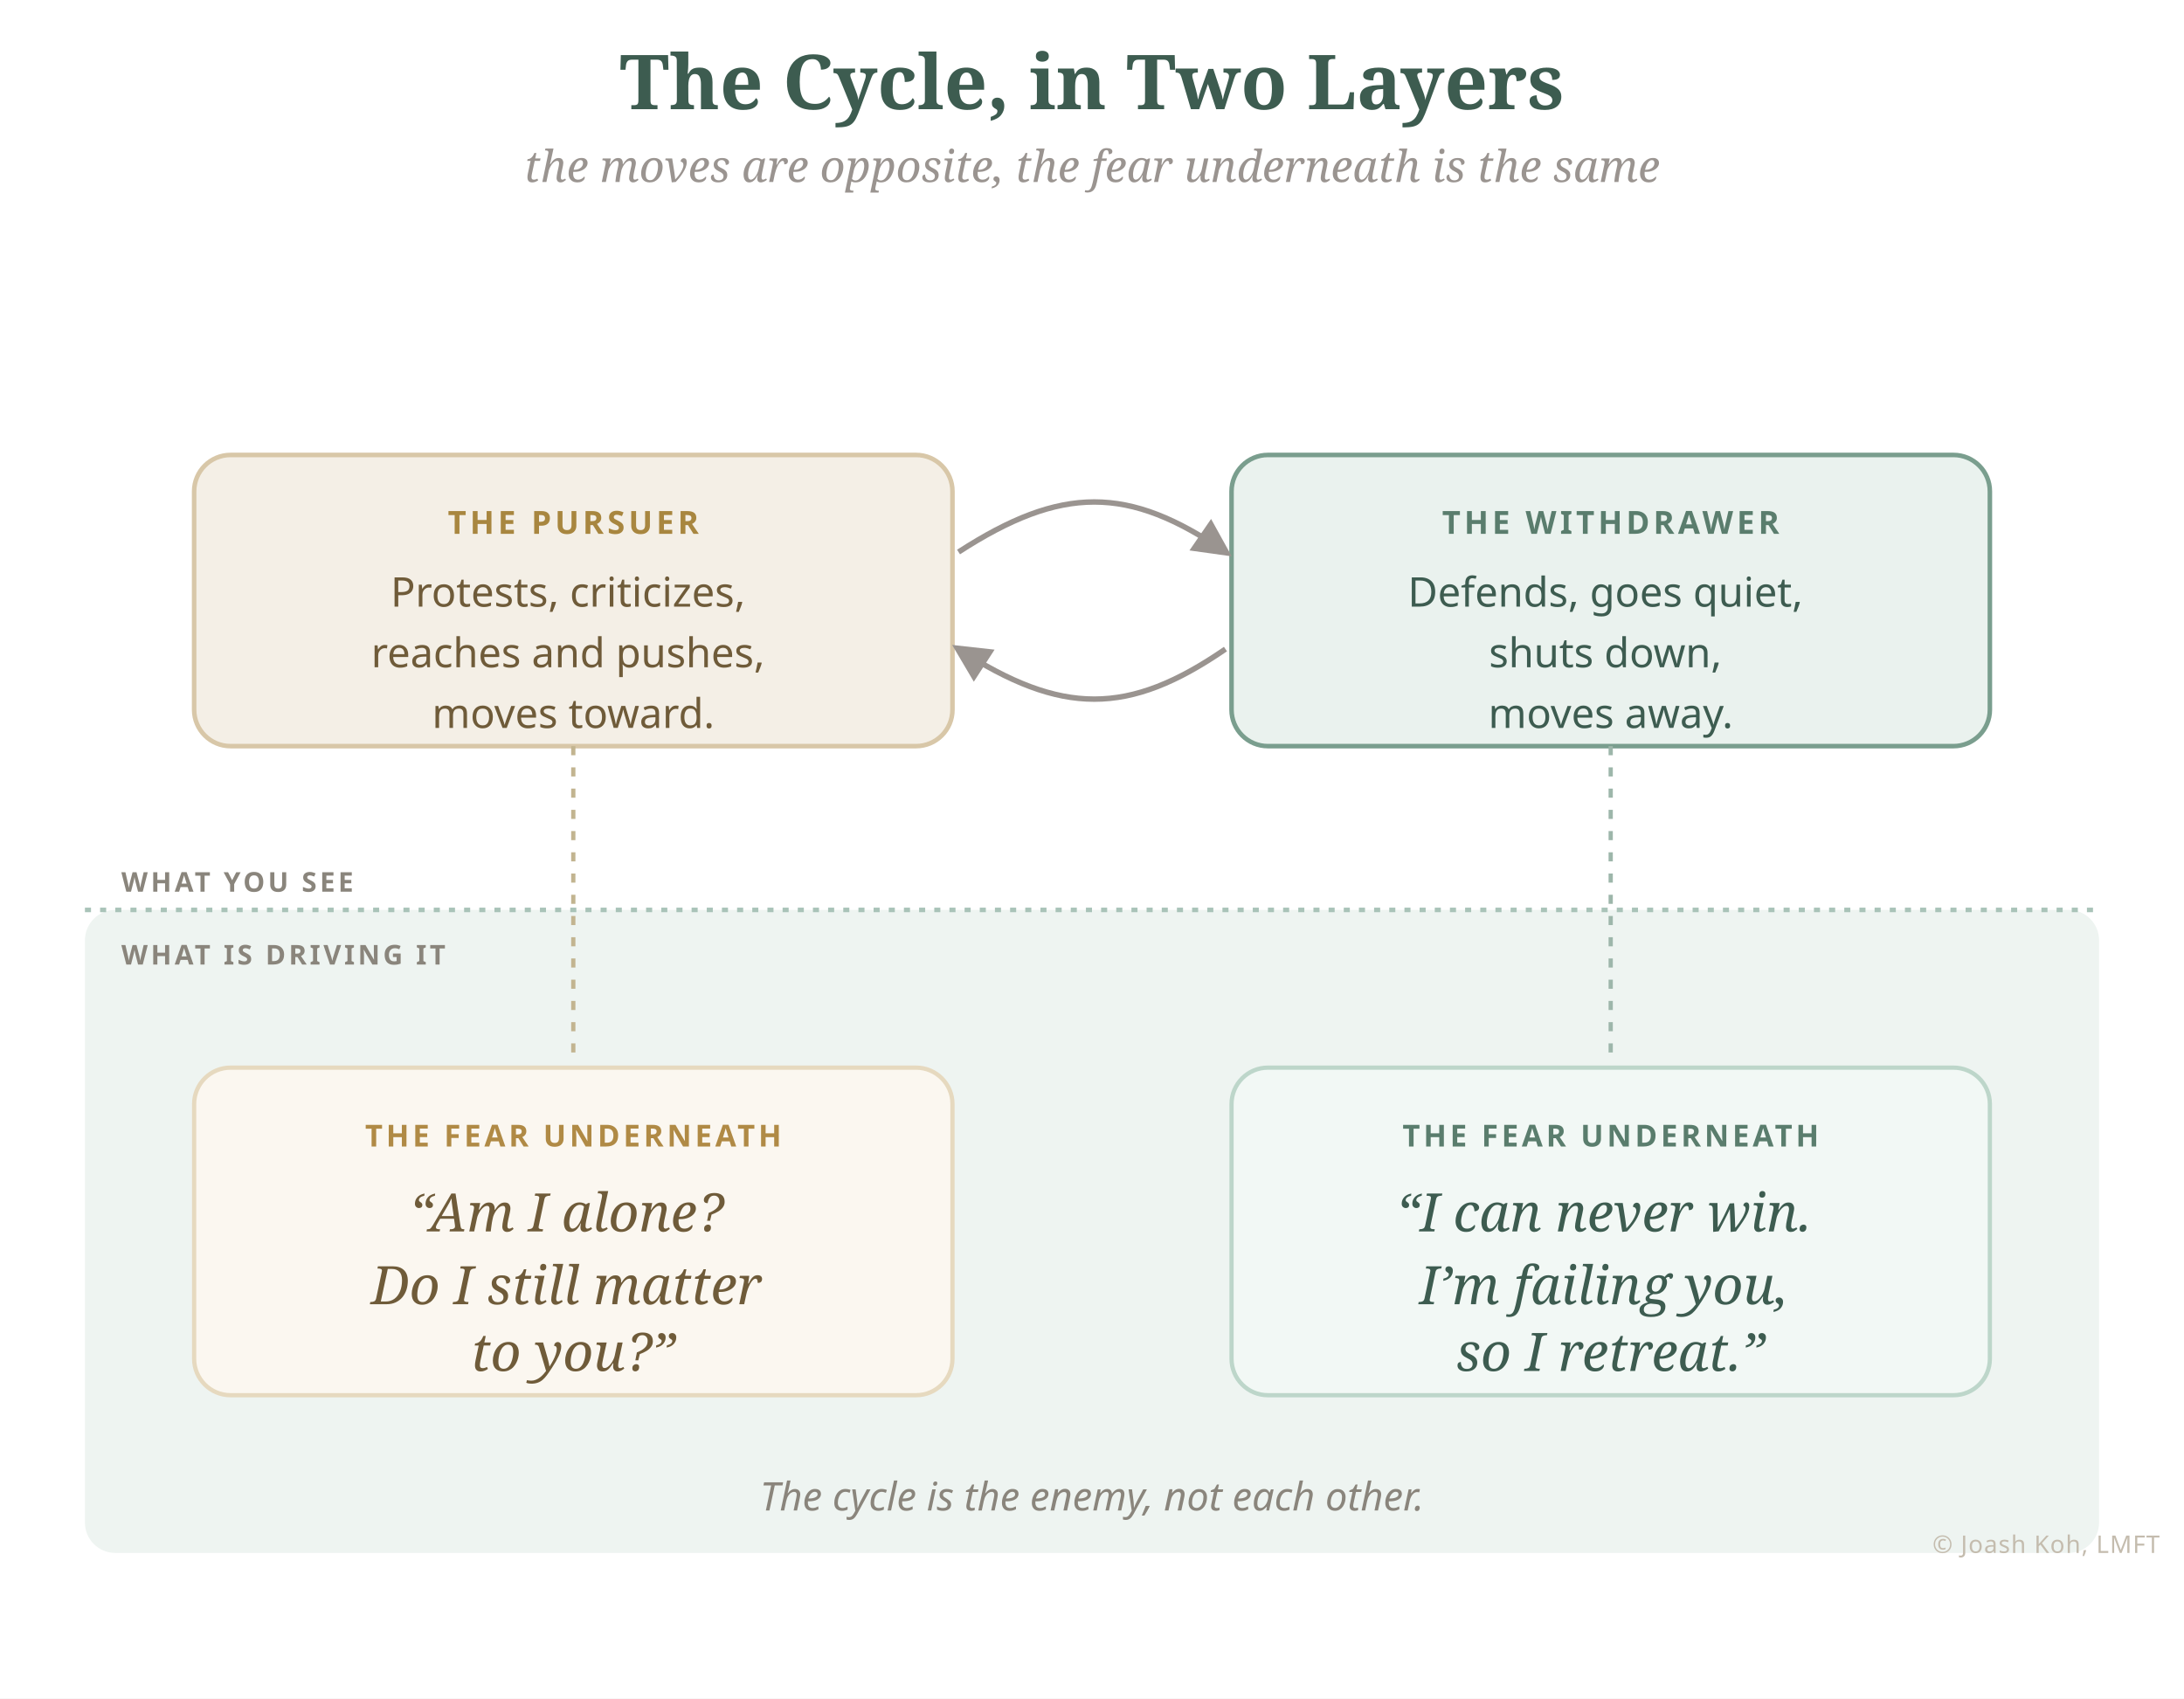
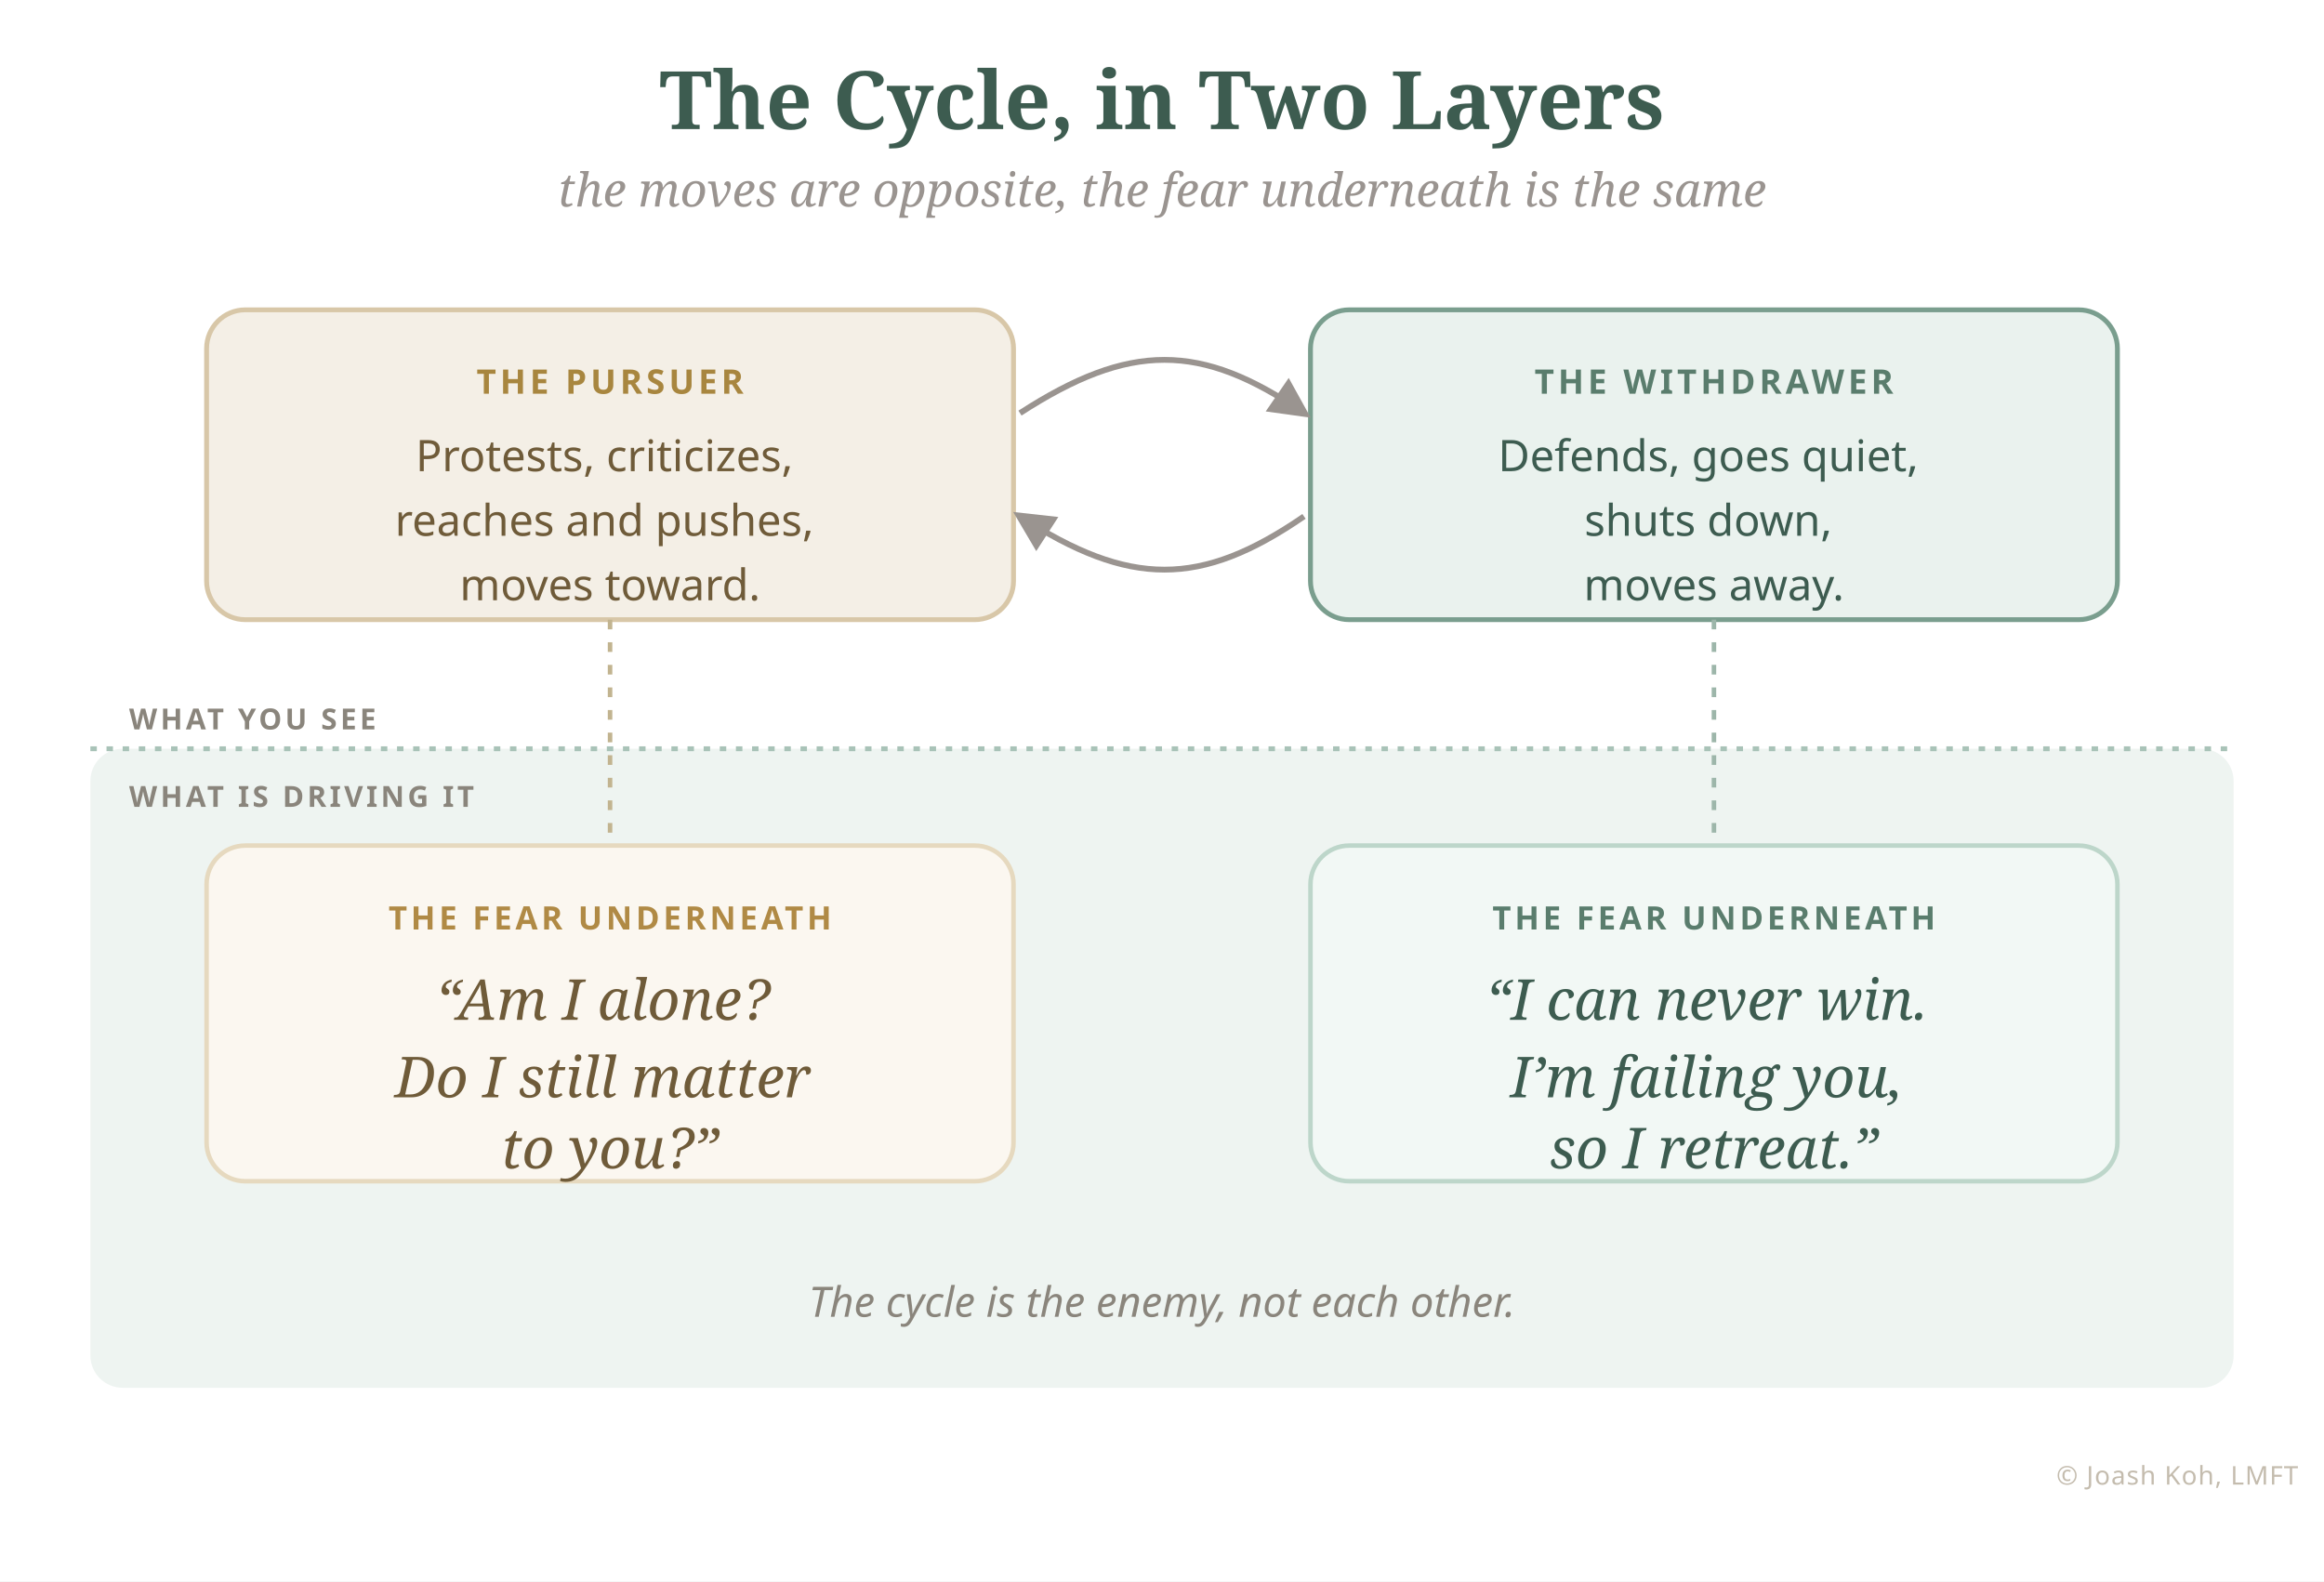
- <svg xmlns="http://www.w3.org/2000/svg" viewBox="0 0 720 560" width="720" height="560" role="img" font-family="'DM Sans',sans-serif">
-   <rect x="0" y="0" width="720" height="560" fill="#ffffff" />
+ <svg xmlns="http://www.w3.org/2000/svg" viewBox="0 0 720 490" width="720" height="490" role="img" font-family="'DM Sans',sans-serif">
+   <rect x="0" y="0" width="720" height="490" fill="#ffffff" />
  <defs>
    <marker id="a1" viewBox="0 0 10 10" refX="8" refY="5" markerWidth="7" markerHeight="7" orient="auto-start-reverse">
      <path d="M0,0 L10,5 L0,10 z" fill="#9a9490" />
    </marker>
  </defs>
-   <text x="360" y="36" text-anchor="middle" font-family="'Cormorant Garamond',serif" font-size="25" font-weight="600" fill="#3d5c50">The Cycle, in Two Layers</text>
-   <text x="360" y="60" text-anchor="middle" font-family="'Cormorant Garamond',serif" font-style="italic" font-size="14.5" fill="#9a9490">the moves are opposite, the fear underneath is the same</text>
-   <rect x="28" y="300" width="664" height="212" rx="10" fill="#eef4f1" />
-   <line x1="28" y1="300" x2="692" y2="300" stroke="#a9c3b8" stroke-width="1.5" stroke-dasharray="2 3" />
-   <text x="40" y="294" font-size="9" font-weight="700" letter-spacing="1" fill="#8a857c" font-family="'DM Sans',sans-serif">WHAT YOU SEE</text>
-   <text x="40" y="318" font-size="9" font-weight="700" letter-spacing="1" fill="#8a857c" font-family="'DM Sans',sans-serif">WHAT IS DRIVING IT</text>
-   <rect x="64" y="150" width="250" height="96" rx="12" fill="#f4efe6" stroke="#d8c7a8" stroke-width="1.5" />
-   <text x="189" y="176" text-anchor="middle" font-size="10.5" font-weight="700" letter-spacing="1.2" fill="#a8863f">THE PURSUER</text>
+   <text x="360" y="40" text-anchor="middle" font-family="'Cormorant Garamond',serif" font-size="25" font-weight="600" fill="#3d5c50">The Cycle, in Two Layers</text>
+   <text x="360" y="64" text-anchor="middle" font-family="'Cormorant Garamond',serif" font-style="italic" font-size="14.5" fill="#9a9490">the moves are opposite, the fear underneath is the same</text>
+   <rect x="28" y="232" width="664" height="198" rx="10" fill="#eef4f1" />
+   <line x1="28" y1="232" x2="692" y2="232" stroke="#a9c3b8" stroke-width="1.5" stroke-dasharray="2 3" />
+   <text x="40" y="226" font-size="9" font-weight="700" letter-spacing="1" fill="#8a857c" font-family="'DM Sans',sans-serif">WHAT YOU SEE</text>
+   <text x="40" y="250" font-size="9" font-weight="700" letter-spacing="1" fill="#8a857c" font-family="'DM Sans',sans-serif">WHAT IS DRIVING IT</text>
+   <rect x="64" y="96" width="250" height="96" rx="12" fill="#f4efe6" stroke="#d8c7a8" stroke-width="1.5" />
+   <text x="189" y="122" text-anchor="middle" font-size="10.5" font-weight="700" letter-spacing="1.2" fill="#a8863f">THE PURSUER</text>
  <text text-anchor="middle" font-size="13.5" fill="#6f5b39" font-family="'DM Sans',sans-serif">
-     <tspan x="189" y="200">Protests, criticizes,</tspan>
-     <tspan x="189" y="220">reaches and pushes,</tspan>
-     <tspan x="189" y="240">moves toward.</tspan>
+     <tspan x="189" y="146">Protests, criticizes,</tspan>
+     <tspan x="189" y="166">reaches and pushes,</tspan>
+     <tspan x="189" y="186">moves toward.</tspan>
  </text>
-   <rect x="406" y="150" width="250" height="96" rx="12" fill="#eaf2ee" stroke="#7a9e8e" stroke-width="1.5" />
-   <text x="531" y="176" text-anchor="middle" font-size="10.5" font-weight="700" letter-spacing="1.2" fill="#5a7d6d">THE WITHDRAWER</text>
+   <rect x="406" y="96" width="250" height="96" rx="12" fill="#eaf2ee" stroke="#7a9e8e" stroke-width="1.5" />
+   <text x="531" y="122" text-anchor="middle" font-size="10.5" font-weight="700" letter-spacing="1.2" fill="#5a7d6d">THE WITHDRAWER</text>
  <text text-anchor="middle" font-size="13.5" fill="#3d5c50" font-family="'DM Sans',sans-serif">
-     <tspan x="531" y="200">Defends, goes quiet,</tspan>
-     <tspan x="531" y="220">shuts down,</tspan>
-     <tspan x="531" y="240">moves away.</tspan>
+     <tspan x="531" y="146">Defends, goes quiet,</tspan>
+     <tspan x="531" y="166">shuts down,</tspan>
+     <tspan x="531" y="186">moves away.</tspan>
  </text>
-   <path d="M 316,182 C 350,160 372,160 404,182" fill="none" stroke="#9a9490" stroke-width="1.8" marker-end="url(#a1)" />
-   <path d="M 404,214 C 372,236 350,236 316,214" fill="none" stroke="#9a9490" stroke-width="1.8" marker-end="url(#a1)" />
-   <line x1="189" y1="246" x2="189" y2="350" stroke="#c2b490" stroke-width="1.4" stroke-dasharray="3 4" />
-   <line x1="531" y1="246" x2="531" y2="350" stroke="#9db6aa" stroke-width="1.4" stroke-dasharray="3 4" />
-   <rect x="64" y="352" width="250" height="108" rx="12" fill="#fbf7f0" stroke="#e6d9bf" stroke-width="1.4" />
-   <text x="189" y="378" text-anchor="middle" font-size="10" font-weight="700" letter-spacing="1.1" fill="#b08a45">THE FEAR UNDERNEATH</text>
+   <path d="M 316,128 C 350,106 372,106 404,128" fill="none" stroke="#9a9490" stroke-width="1.8" marker-end="url(#a1)" />
+   <path d="M 404,160 C 372,182 350,182 316,160" fill="none" stroke="#9a9490" stroke-width="1.8" marker-end="url(#a1)" />
+   <line x1="189" y1="192" x2="189" y2="262" stroke="#c2b490" stroke-width="1.4" stroke-dasharray="3 4" />
+   <line x1="531" y1="192" x2="531" y2="262" stroke="#9db6aa" stroke-width="1.4" stroke-dasharray="3 4" />
+   <rect x="64" y="262" width="250" height="104" rx="12" fill="#fbf7f0" stroke="#e6d9bf" stroke-width="1.4" />
+   <text x="189" y="288" text-anchor="middle" font-size="10" font-weight="700" letter-spacing="1.1" fill="#b08a45">THE FEAR UNDERNEATH</text>
  <text text-anchor="middle" font-family="'Cormorant Garamond',serif" font-style="italic" font-size="17.5" fill="#6f5b39">
-     <tspan x="189" y="406">“Am I alone?</tspan>
-     <tspan x="189" y="430">Do I still matter</tspan>
-     <tspan x="189" y="452">to you?”</tspan>
+     <tspan x="189" y="316">“Am I alone?</tspan>
+     <tspan x="189" y="340">Do I still matter</tspan>
+     <tspan x="189" y="362">to you?”</tspan>
  </text>
-   <rect x="406" y="352" width="250" height="108" rx="12" fill="#f2f8f5" stroke="#bdd6ca" stroke-width="1.4" />
-   <text x="531" y="378" text-anchor="middle" font-size="10" font-weight="700" letter-spacing="1.1" fill="#5a7d6d">THE FEAR UNDERNEATH</text>
+   <rect x="406" y="262" width="250" height="104" rx="12" fill="#f2f8f5" stroke="#bdd6ca" stroke-width="1.4" />
+   <text x="531" y="288" text-anchor="middle" font-size="10" font-weight="700" letter-spacing="1.1" fill="#5a7d6d">THE FEAR UNDERNEATH</text>
  <text text-anchor="middle" font-family="'Cormorant Garamond',serif" font-style="italic" font-size="17.5" fill="#3d5c50">
-     <tspan x="531" y="406">“I can never win.</tspan>
-     <tspan x="531" y="430">I’m failing you,</tspan>
-     <tspan x="531" y="452">so I retreat.”</tspan>
+     <tspan x="531" y="316">“I can never win.</tspan>
+     <tspan x="531" y="340">I’m failing you,</tspan>
+     <tspan x="531" y="362">so I retreat.”</tspan>
  </text>
-   <text x="360" y="498" text-anchor="middle" font-size="13" font-style="italic" fill="#8a857c" font-family="'DM Sans',sans-serif">The cycle is the enemy, not each other.</text>
-   <text x="712" y="512" text-anchor="end" font-size="8" fill="#c4bcae" letter-spacing="0.3" font-family="'DM Sans',sans-serif">© Joash Koh, LMFT</text>
+   <text x="360" y="408" text-anchor="middle" font-size="13" font-style="italic" fill="#8a857c" font-family="'DM Sans',sans-serif">The cycle is the enemy, not each other.</text>
+   <text x="712" y="460" text-anchor="end" font-size="8" fill="#c4bcae" letter-spacing="0.3" font-family="'DM Sans',sans-serif">© Joash Koh, LMFT</text>
</svg>
